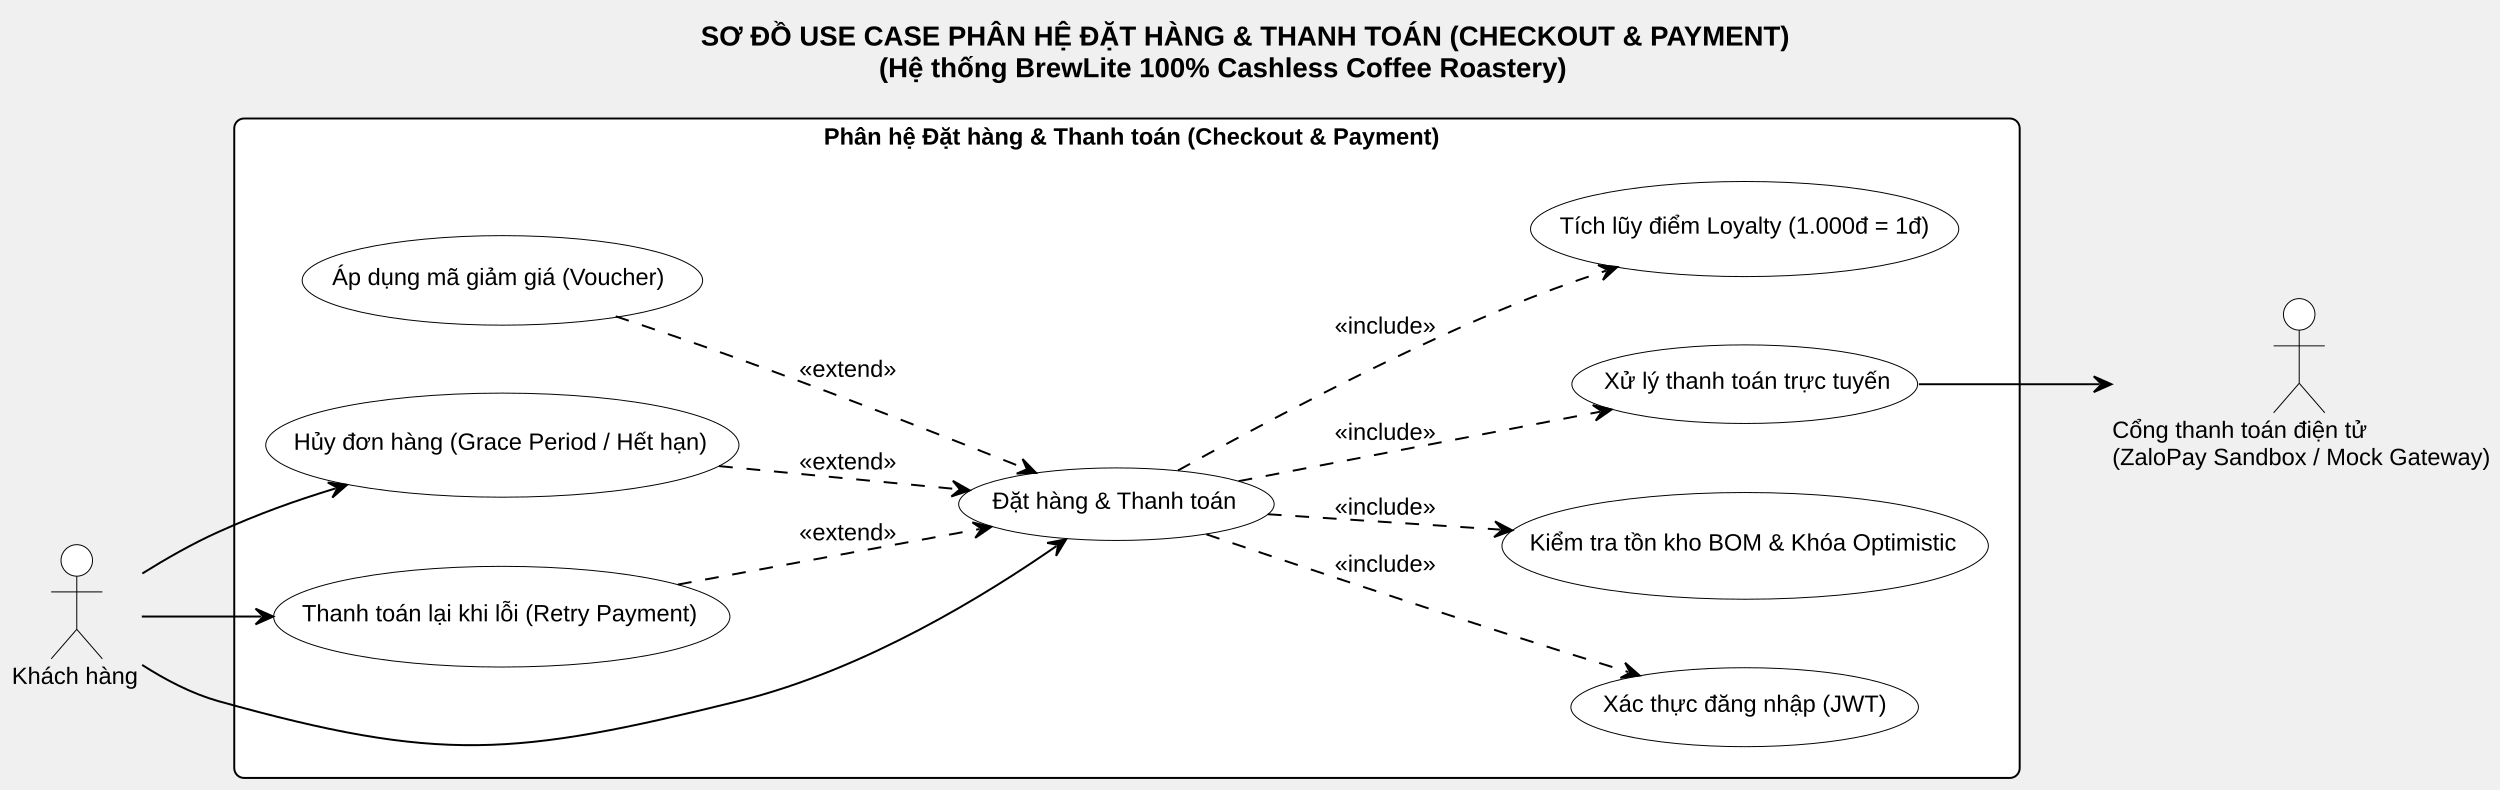
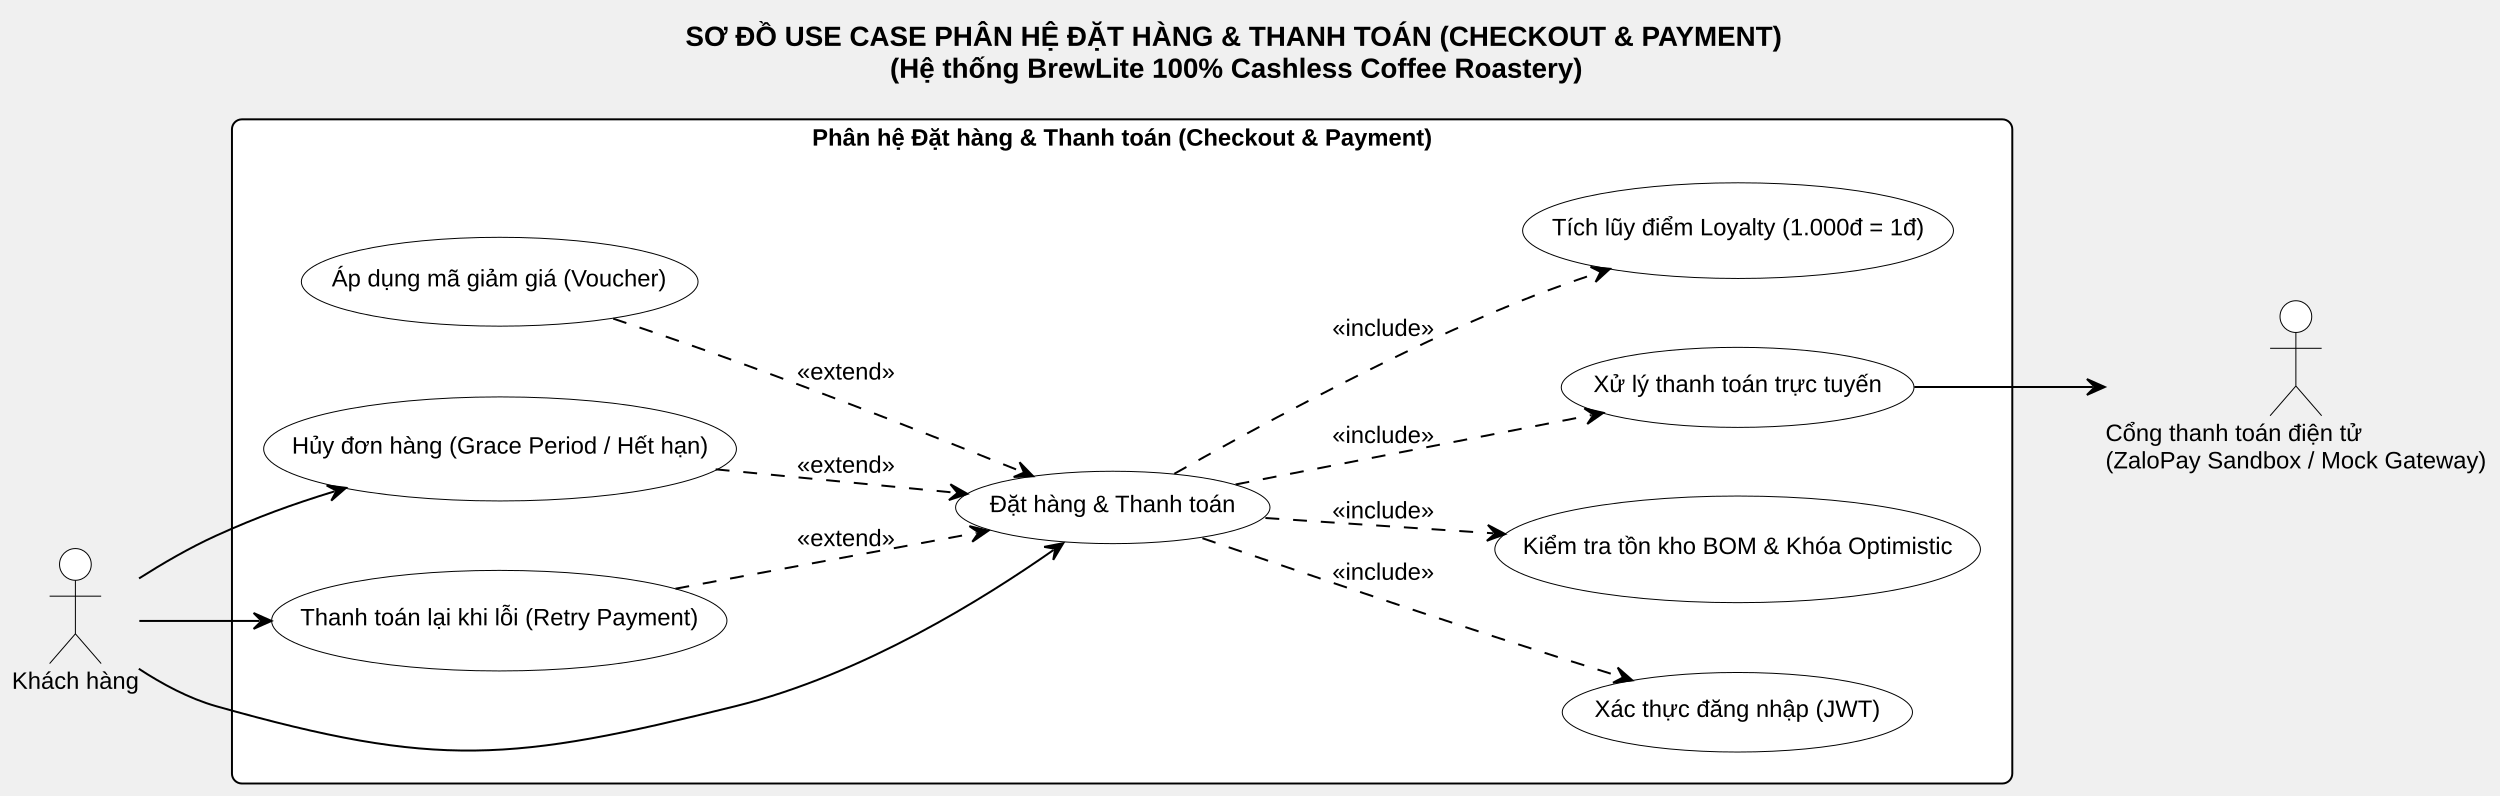
- <svg xmlns="http://www.w3.org/2000/svg" contentStyleType="text/css" height="401px" preserveAspectRatio="none" style="width:1270px;height:401px;background:#FFFFFF;" version="1.1" viewBox="0 0 1270 401" width="1270px" zoomAndPan="magnify">
+ <svg xmlns="http://www.w3.org/2000/svg" contentStyleType="text/css" height="401px" preserveAspectRatio="none" style="width:1261px;height:401px;background:#FFFFFF;" version="1.1" viewBox="0 0 1261 401" width="1261px" zoomAndPan="magnify">
  <defs />
  <g>
-     <text fill="#000000" font-family="Arial" font-size="14" font-weight="bold" lengthAdjust="spacing" textLength="544" x="356" y="23.132">SƠ ĐỒ USE CASE PHÂN HỆ ĐẶT HÀNG &amp; THANH TOÁN (CHECKOUT &amp; PAYMENT)</text>
-     <text fill="#000000" font-family="Arial" font-size="14" font-weight="bold" lengthAdjust="spacing" textLength="363" x="446.5" y="39.23">(Hệ thống BrewLite 100% Cashless Coffee Roastery)</text>
+     <text fill="#000000" font-family="Arial" font-size="14" font-weight="bold" lengthAdjust="spacing" textLength="555.618" x="345.732" y="23.132">SƠ ĐỒ USE CASE PHÂN HỆ ĐẶT HÀNG &amp; THANH TOÁN (CHECKOUT &amp; PAYMENT)</text>
+     <text fill="#000000" font-family="Arial" font-size="14" font-weight="bold" lengthAdjust="spacing" textLength="349.316" x="448.883" y="39.23">(Hệ thống BrewLite 100% Cashless Coffee Roastery)</text>
    <g id="cluster_Phân hệ Đặt hàng &amp; Thanh toán (Checkout &amp; Payment)">
-       <rect fill="#FFFFFF" height="335" rx="5" ry="5" style="stroke:#000000;stroke-width:1.0;" width="907" x="119" y="60.197" />
-       <text fill="#000000" font-family="Arial" font-size="12" font-weight="bold" lengthAdjust="spacing" textLength="308" x="418.5" y="73.453">Phân hệ Đặt hàng &amp; Thanh toán (Checkout &amp; Payment)</text>
+       <rect fill="#FFFFFF" height="335" rx="5" ry="5" style="stroke:#000000;stroke-width:1.0;" width="898" x="117" y="60.197" />
+       <text fill="#000000" font-family="Arial" font-size="12" font-weight="bold" lengthAdjust="spacing" textLength="312.691" x="409.654" y="73.453">Phân hệ Đặt hàng &amp; Thanh toán (Checkout &amp; Payment)</text>
    </g>
    <g id="elem_UC_Checkout">
-       <ellipse cx="567.143" cy="256.126" fill="#FFFFFF" rx="80.143" ry="18.429" style="stroke:#000000;stroke-width:0.5;" />
-       <text fill="#000000" font-family="Arial" font-size="12" lengthAdjust="spacing" textLength="126" x="504.143" y="258.482">Đặt hàng &amp; Thanh toán</text>
+       <ellipse cx="561.29" cy="255.955" fill="#FFFFFF" rx="79.29" ry="18.258" style="stroke:#000000;stroke-width:0.5;" />
+       <text fill="#000000" font-family="Arial" font-size="12" lengthAdjust="spacing" textLength="124.09" x="499.245" y="258.312">Đặt hàng &amp; Thanh toán</text>
    </g>
    <g id="elem_UC_Auth">
-       <ellipse cx="886.288" cy="359.255" fill="#FFFFFF" rx="88.288" ry="20.058" style="stroke:#000000;stroke-width:0.5;" />
-       <text fill="#000000" font-family="Arial" font-size="12" lengthAdjust="spacing" textLength="144" x="814.288" y="361.611">Xác thực đăng nhập (JWT)</text>
+       <ellipse cx="876.331" cy="359.263" fill="#FFFFFF" rx="88.331" ry="20.066" style="stroke:#000000;stroke-width:0.5;" />
+       <text fill="#000000" font-family="Arial" font-size="12" lengthAdjust="spacing" textLength="144.094" x="804.284" y="361.62">Xác thực đăng nhập (JWT)</text>
    </g>
    <g id="elem_UC_Stock">
-       <ellipse cx="886.542" cy="277.306" fill="#FFFFFF" rx="123.542" ry="27.108" style="stroke:#000000;stroke-width:0.5;" />
-       <text fill="#000000" font-family="Arial" font-size="12" lengthAdjust="spacing" textLength="219" x="777.042" y="279.662">Kiểm tra tồn kho BOM &amp; Khóa Optimistic</text>
+       <ellipse cx="876.461" cy="277.089" fill="#FFFFFF" rx="122.461" ry="26.892" style="stroke:#000000;stroke-width:0.5;" />
+       <text fill="#000000" font-family="Arial" font-size="12" lengthAdjust="spacing" textLength="216.744" x="768.089" y="279.446">Kiểm tra tồn kho BOM &amp; Khóa Optimistic</text>
    </g>
    <g id="elem_UC_ProcessPay">
-       <ellipse cx="886.331" cy="195.163" fill="#FFFFFF" rx="87.831" ry="19.966" style="stroke:#000000;stroke-width:0.5;" />
-       <text fill="#000000" font-family="Arial" font-size="12" lengthAdjust="spacing" textLength="143" x="814.831" y="197.52">Xử lý thanh toán trực tuyến</text>
+       <ellipse cx="876.464" cy="195.39" fill="#FFFFFF" rx="88.964" ry="20.193" style="stroke:#000000;stroke-width:0.5;" />
+       <text fill="#000000" font-family="Arial" font-size="12" lengthAdjust="spacing" textLength="145.477" x="803.726" y="197.746">Xử lý thanh toán trực tuyến</text>
    </g>
    <g id="elem_UC_Loyalty">
-       <ellipse cx="886.283" cy="116.354" fill="#FFFFFF" rx="108.783" ry="24.157" style="stroke:#000000;stroke-width:0.5;" />
-       <text fill="#000000" font-family="Arial" font-size="12" lengthAdjust="spacing" textLength="188" x="792.283" y="118.71">Tích lũy điểm Loyalty (1.000đ = 1đ)</text>
+       <ellipse cx="876.671" cy="116.332" fill="#FFFFFF" rx="108.671" ry="24.134" style="stroke:#000000;stroke-width:0.5;" />
+       <text fill="#000000" font-family="Arial" font-size="12" lengthAdjust="spacing" textLength="187.764" x="782.789" y="118.688">Tích lũy điểm Loyalty (1.000đ = 1đ)</text>
    </g>
    <g id="elem_UC_Voucher">
-       <ellipse cx="255.223" cy="142.442" fill="#FFFFFF" rx="101.723" ry="22.745" style="stroke:#000000;stroke-width:0.5;" />
-       <text fill="#000000" font-family="Arial" font-size="12" lengthAdjust="spacing" textLength="173" x="168.723" y="144.798">Áp dụng mã giảm giá (Voucher)</text>
+       <ellipse cx="252.05" cy="142.107" fill="#FFFFFF" rx="100.05" ry="22.41" style="stroke:#000000;stroke-width:0.5;" />
+       <text fill="#000000" font-family="Arial" font-size="12" lengthAdjust="spacing" textLength="169.424" x="167.338" y="144.464">Áp dụng mã giảm giá (Voucher)</text>
    </g>
    <g id="elem_UC_Cancel">
-       <ellipse cx="255.192" cy="226.136" fill="#FFFFFF" rx="120.192" ry="26.439" style="stroke:#000000;stroke-width:0.5;" />
-       <text fill="#000000" font-family="Arial" font-size="12" lengthAdjust="spacing" textLength="212" x="149.192" y="228.492">Hủy đơn hàng (Grace Period / Hết hạn)</text>
+       <ellipse cx="252.226" cy="226.442" fill="#FFFFFF" rx="119.226" ry="26.245" style="stroke:#000000;stroke-width:0.5;" />
+       <text fill="#000000" font-family="Arial" font-size="12" lengthAdjust="spacing" textLength="209.977" x="147.238" y="228.799">Hủy đơn hàng (Grace Period / Hết hạn)</text>
    </g>
    <g id="elem_UC_Retry">
-       <ellipse cx="254.899" cy="313.277" fill="#FFFFFF" rx="115.9" ry="25.58" style="stroke:#000000;stroke-width:0.5;" />
-       <text fill="#000000" font-family="Arial" font-size="12" lengthAdjust="spacing" textLength="203" x="153.399" y="315.634">Thanh toán lại khi lỗi (Retry Payment)</text>
+       <ellipse cx="251.831" cy="313.063" fill="#FFFFFF" rx="114.831" ry="25.366" style="stroke:#000000;stroke-width:0.5;" />
+       <text fill="#000000" font-family="Arial" font-size="12" lengthAdjust="spacing" textLength="200.754" x="151.454" y="315.42">Thanh toán lại khi lỗi (Retry Payment)</text>
    </g>
    <g id="elem_Customer">
-       <ellipse cx="39" cy="284.697" fill="#FFFFFF" rx="8" ry="8" style="stroke:#000000;stroke-width:0.5;" />
-       <path d="M39,292.697 L39,319.697 M26,300.697 L52,300.697 M39,319.697 L26,334.697 M39,319.697 L52,334.697 " fill="none" style="stroke:#000000;stroke-width:0.5;" />
-       <text fill="#000000" font-family="Arial" font-size="12" lengthAdjust="spacing" textLength="66" x="6" y="347.453">Khách hàng</text>
+       <ellipse cx="38.027" cy="284.697" fill="#FFFFFF" rx="8" ry="8" style="stroke:#000000;stroke-width:0.5;" />
+       <path d="M38.027,292.697 L38.027,319.697 M25.027,300.697 L51.027,300.697 M38.027,319.697 L25.027,334.697 M38.027,319.697 L51.027,334.697 " fill="none" style="stroke:#000000;stroke-width:0.5;" />
+       <text fill="#000000" font-family="Arial" font-size="12" lengthAdjust="spacing" textLength="64.055" x="6" y="347.453">Khách hàng</text>
    </g>
    <g id="elem_PaymentGateway">
-       <ellipse cx="1168" cy="159.697" fill="#FFFFFF" rx="8" ry="8" style="stroke:#000000;stroke-width:0.5;" />
-       <path d="M1168,167.697 L1168,194.697 M1155,175.697 L1181,175.697 M1168,194.697 L1155,209.697 M1168,194.697 L1181,209.697 " fill="none" style="stroke:#000000;stroke-width:0.5;" />
-       <text fill="#000000" font-family="Arial" font-size="12" lengthAdjust="spacing" textLength="132" x="1073" y="222.453">Cổng thanh toán điện tử</text>
-       <text fill="#000000" font-family="Arial" font-size="12" lengthAdjust="spacing" textLength="190" x="1073" y="236.252">(ZaloPay Sandbox / Mock Gateway)</text>
+       <ellipse cx="1158.041" cy="159.697" fill="#FFFFFF" rx="8" ry="8" style="stroke:#000000;stroke-width:0.5;" />
+       <path d="M1158.041,167.697 L1158.041,194.697 M1145.041,175.697 L1171.041,175.697 M1158.041,194.697 L1145.041,209.697 M1158.041,194.697 L1171.041,209.697 " fill="none" style="stroke:#000000;stroke-width:0.5;" />
+       <text fill="#000000" font-family="Arial" font-size="12" lengthAdjust="spacing" textLength="129.463" x="1062" y="222.453">Cổng thanh toán điện tử</text>
+       <text fill="#000000" font-family="Arial" font-size="12" lengthAdjust="spacing" textLength="192.082" x="1062" y="236.252">(ZaloPay Sandbox / Mock Gateway)</text>
    </g>
    <g id="link_UC_Checkout_UC_Auth">
-       <path d="M612.83,271.437 C652.3,284.787 711.36,304.587 763,321.197 C785.89,328.567 805.536,334.71 827.236,341.4 " fill="none" id="UC_Checkout-to-UC_Auth" style="stroke:#000000;stroke-width:1.0;stroke-dasharray:7.0,7.0;" />
-       <polygon fill="#000000" points="832.97,343.167,825.548,336.693,828.192,341.694,823.191,344.338,832.97,343.167" style="stroke:#000000;stroke-width:1.0;" />
-       <text fill="#000000" font-family="Arial" font-size="12" lengthAdjust="spacing" textLength="54" x="678" y="290.453">«include»</text>
+       <path d="M606.51,271.477 C645.26,284.837 703.26,304.657 754,321.197 C776.69,328.597 796.13,334.738 817.65,341.418 " fill="none" id="UC_Checkout-to-UC_Auth" style="stroke:#000000;stroke-width:1.0;stroke-dasharray:7.0,7.0;" />
+       <polygon fill="#000000" points="823.38,343.197,815.97,336.709,818.605,341.715,813.599,344.349,823.38,343.197" style="stroke:#000000;stroke-width:1.0;" />
+       <text fill="#000000" font-family="Arial" font-size="12" lengthAdjust="spacing" textLength="51.375" x="672" y="292.453">«include»</text>
    </g>
    <g id="link_UC_Checkout_UC_Stock">
-       <path d="M644.05,261.227 C681.2,263.687 720.743,266.302 762.223,269.042 " fill="none" id="UC_Checkout-to-UC_Stock" style="stroke:#000000;stroke-width:1.0;stroke-dasharray:7.0,7.0;" />
-       <polygon fill="#000000" points="768.21,269.437,759.493,264.853,763.221,269.108,758.966,272.835,768.21,269.437" style="stroke:#000000;stroke-width:1.0;" />
-       <text fill="#000000" font-family="Arial" font-size="12" lengthAdjust="spacing" textLength="54" x="678" y="261.453">«include»</text>
+       <path d="M638.27,261.277 C674.54,263.717 712.803,266.286 753.213,268.996 " fill="none" id="UC_Checkout-to-UC_Stock" style="stroke:#000000;stroke-width:1.0;stroke-dasharray:7.0,7.0;" />
+       <polygon fill="#000000" points="759.2,269.397,750.488,264.804,754.211,269.063,749.952,272.786,759.2,269.397" style="stroke:#000000;stroke-width:1.0;" />
+       <text fill="#000000" font-family="Arial" font-size="12" lengthAdjust="spacing" textLength="51.375" x="672" y="261.453">«include»</text>
    </g>
    <g id="link_UC_Checkout_UC_ProcessPay">
-       <path d="M629.22,244.437 C683.55,233.997 756.868,219.909 812.818,209.159 " fill="none" id="UC_Checkout-to-UC_ProcessPay" style="stroke:#000000;stroke-width:1.0;stroke-dasharray:7.0,7.0;" />
-       <polygon fill="#000000" points="818.71,208.027,809.117,205.797,813.8,208.971,810.626,213.654,818.71,208.027" style="stroke:#000000;stroke-width:1.0;" />
-       <text fill="#000000" font-family="Arial" font-size="12" lengthAdjust="spacing" textLength="54" x="678" y="223.453">«include»</text>
+       <path d="M623.22,244.367 C676.47,233.987 747.851,220.075 802.831,209.364 " fill="none" id="UC_Checkout-to-UC_ProcessPay" style="stroke:#000000;stroke-width:1.0;stroke-dasharray:7.0,7.0;" />
+       <polygon fill="#000000" points="808.72,208.217,799.121,206.012,803.812,209.173,800.651,213.864,808.72,208.217" style="stroke:#000000;stroke-width:1.0;" />
+       <text fill="#000000" font-family="Arial" font-size="12" lengthAdjust="spacing" textLength="51.375" x="672" y="223.453">«include»</text>
    </g>
    <g id="link_UC_Checkout_UC_Loyalty">
-       <path d="M598.41,238.997 C636.22,218.017 703.11,182.267 763,157.197 C781.72,149.357 796.824,143.823 815.884,137.513 " fill="none" id="UC_Checkout-to-UC_Loyalty" style="stroke:#000000;stroke-width:1.0;stroke-dasharray:7.0,7.0;" />
-       <polygon fill="#000000" points="821.58,135.627,811.779,134.659,816.833,137.199,814.293,142.253,821.58,135.627" style="stroke:#000000;stroke-width:1.0;" />
-       <text fill="#000000" font-family="Arial" font-size="12" lengthAdjust="spacing" textLength="54" x="678" y="169.453">«include»</text>
+       <path d="M592.33,238.967 C629.43,217.967 695.08,182.197 754,157.197 C772.55,149.327 787.469,143.799 806.379,137.479 " fill="none" id="UC_Checkout-to-UC_Loyalty" style="stroke:#000000;stroke-width:1.0;stroke-dasharray:7.0,7.0;" />
+       <polygon fill="#000000" points="812.07,135.577,802.266,134.636,807.328,137.162,804.802,142.224,812.07,135.577" style="stroke:#000000;stroke-width:1.0;" />
+       <text fill="#000000" font-family="Arial" font-size="12" lengthAdjust="spacing" textLength="51.375" x="672" y="169.453">«include»</text>
    </g>
    <g id="link_UC_Voucher_UC_Checkout">
-       <path d="M312.78,160.697 C332.54,167.297 354.81,174.897 375,182.197 C427.67,201.237 482.257,222.645 520.747,237.995 " fill="none" id="UC_Voucher-to-UC_Checkout" style="stroke:#000000;stroke-width:1.0;stroke-dasharray:7.0,7.0;" />
-       <polygon fill="#000000" points="526.32,240.217,519.442,233.168,521.676,238.365,516.479,240.599,526.32,240.217" style="stroke:#000000;stroke-width:1.0;" />
-       <text fill="#000000" font-family="Arial" font-size="12" lengthAdjust="spacing" textLength="50" x="406" y="191.453">«extend»</text>
+       <path d="M309.3,160.707 C328.9,167.297 350.98,174.897 371,182.197 C423.26,201.247 477.383,222.628 515.573,237.988 " fill="none" id="UC_Voucher-to-UC_Checkout" style="stroke:#000000;stroke-width:1.0;stroke-dasharray:7.0,7.0;" />
+       <polygon fill="#000000" points="521.14,240.227,514.283,233.158,516.501,238.362,511.298,240.58,521.14,240.227" style="stroke:#000000;stroke-width:1.0;" />
+       <text fill="#000000" font-family="Arial" font-size="12" lengthAdjust="spacing" textLength="49.377" x="402" y="191.453">«extend»</text>
    </g>
    <g id="link_UC_Cancel_UC_Checkout">
-       <path d="M365.29,236.777 C407.48,240.857 448.648,244.839 486.648,248.519 " fill="none" id="UC_Cancel-to-UC_Checkout" style="stroke:#000000;stroke-width:1.0;stroke-dasharray:7.0,7.0;" />
-       <polygon fill="#000000" points="492.62,249.097,484.048,244.248,487.643,248.615,483.276,252.211,492.62,249.097" style="stroke:#000000;stroke-width:1.0;" />
-       <text fill="#000000" font-family="Arial" font-size="12" lengthAdjust="spacing" textLength="50" x="406" y="238.453">«extend»</text>
+       <path d="M360.98,236.727 C403.03,240.837 444.138,244.845 481.998,248.535 " fill="none" id="UC_Cancel-to-UC_Checkout" style="stroke:#000000;stroke-width:1.0;stroke-dasharray:7.0,7.0;" />
+       <polygon fill="#000000" points="487.97,249.117,479.401,244.263,482.994,248.632,478.624,252.225,487.97,249.117" style="stroke:#000000;stroke-width:1.0;" />
+       <text fill="#000000" font-family="Arial" font-size="12" lengthAdjust="spacing" textLength="49.377" x="402" y="238.453">«extend»</text>
    </g>
    <g id="link_UC_Retry_UC_Checkout">
-       <path d="M344.42,296.937 C395.24,287.597 451.959,277.162 497.649,268.762 " fill="none" id="UC_Retry-to-UC_Checkout" style="stroke:#000000;stroke-width:1.0;stroke-dasharray:7.0,7.0;" />
-       <polygon fill="#000000" points="503.55,267.677,493.975,265.371,498.632,268.581,495.422,273.239,503.55,267.677" style="stroke:#000000;stroke-width:1.0;" />
-       <text fill="#000000" font-family="Arial" font-size="12" lengthAdjust="spacing" textLength="50" x="406" y="274.453">«extend»</text>
+       <path d="M340.71,296.937 C391.12,287.597 447.33,277.171 492.651,268.771 " fill="none" id="UC_Retry-to-UC_Checkout" style="stroke:#000000;stroke-width:1.0;stroke-dasharray:7.0,7.0;" />
+       <polygon fill="#000000" points="498.55,267.677,488.972,265.385,493.634,268.589,490.43,273.25,498.55,267.677" style="stroke:#000000;stroke-width:1.0;" />
+       <text fill="#000000" font-family="Arial" font-size="12" lengthAdjust="spacing" textLength="49.377" x="402" y="275.453">«extend»</text>
    </g>
    <g id="link_Customer_UC_Checkout">
-       <path d="M72.21,337.777 C83.8,345.207 97.4,352.397 111,356.197 C224.01,387.747 261.06,384.217 375,356.197 C439.7,340.287 501.841,301.579 536.701,277.379 " fill="none" id="Customer-to-UC_Checkout" style="stroke:#000000;stroke-width:1.0;" />
-       <polygon fill="#000000" points="541.63,273.957,531.956,275.804,537.523,276.809,536.518,282.375,541.63,273.957" style="stroke:#000000;stroke-width:1.0;" />
+       <path d="M70.01,337.317 C81.59,344.907 95.28,352.317 109,356.197 C221.06,387.867 257.97,384.187 371,356.197 C435.27,340.277 496.865,301.588 531.424,277.398 " fill="none" id="Customer-to-UC_Checkout" style="stroke:#000000;stroke-width:1.0;" />
+       <polygon fill="#000000" points="536.34,273.957,526.673,275.841,532.244,276.824,531.26,282.395,536.34,273.957" style="stroke:#000000;stroke-width:1.0;" />
    </g>
    <g id="link_Customer_UC_Cancel">
-       <path d="M72.31,291.327 C84.14,283.947 97.85,276.097 111,270.197 C131.62,260.947 149.002,254.663 170.542,248.073 " fill="none" id="Customer-to-UC_Cancel" style="stroke:#000000;stroke-width:1.0;" />
-       <polygon fill="#000000" points="176.28,246.317,166.504,245.125,171.499,247.78,168.844,252.775,176.28,246.317" style="stroke:#000000;stroke-width:1.0;" />
+       <path d="M70.13,291.757 C81.95,284.247 95.75,276.207 109,270.197 C129.69,260.817 147.194,254.448 168.794,247.818 " fill="none" id="Customer-to-UC_Cancel" style="stroke:#000000;stroke-width:1.0;" />
+       <polygon fill="#000000" points="174.53,246.057,164.752,244.874,169.75,247.524,167.1,252.522,174.53,246.057" style="stroke:#000000;stroke-width:1.0;" />
    </g>
    <g id="link_Customer_UC_Retry">
-       <path d="M72.04,313.197 C90.23,313.197 108.23,313.197 132.8,313.197 " fill="none" id="Customer-to-UC_Retry" style="stroke:#000000;stroke-width:1.0;" />
-       <polygon fill="#000000" points="138.8,313.197,129.8,309.197,133.8,313.197,129.8,317.197,138.8,313.197" style="stroke:#000000;stroke-width:1.0;" />
+       <path d="M70.28,313.197 C88.36,313.197 106.35,313.197 130.92,313.197 " fill="none" id="Customer-to-UC_Retry" style="stroke:#000000;stroke-width:1.0;" />
+       <polygon fill="#000000" points="136.92,313.197,127.92,309.197,131.92,313.197,127.92,317.197,136.92,313.197" style="stroke:#000000;stroke-width:1.0;" />
    </g>
    <g id="link_UC_ProcessPay_PaymentGateway">
-       <path d="M974.79,195.197 C1005.86,195.197 1034.98,195.197 1066.62,195.197 " fill="none" id="UC_ProcessPay-to-PaymentGateway" style="stroke:#000000;stroke-width:1.0;" />
-       <polygon fill="#000000" points="1072.62,195.197,1063.62,191.197,1067.62,195.197,1063.62,199.197,1072.62,195.197" style="stroke:#000000;stroke-width:1.0;" />
+       <path d="M965.55,195.197 C996.11,195.197 1024.52,195.197 1055.64,195.197 " fill="none" id="UC_ProcessPay-to-PaymentGateway" style="stroke:#000000;stroke-width:1.0;" />
+       <polygon fill="#000000" points="1061.64,195.197,1052.64,191.197,1056.64,195.197,1052.64,199.197,1061.64,195.197" style="stroke:#000000;stroke-width:1.0;" />
    </g>
  </g>
</svg>
